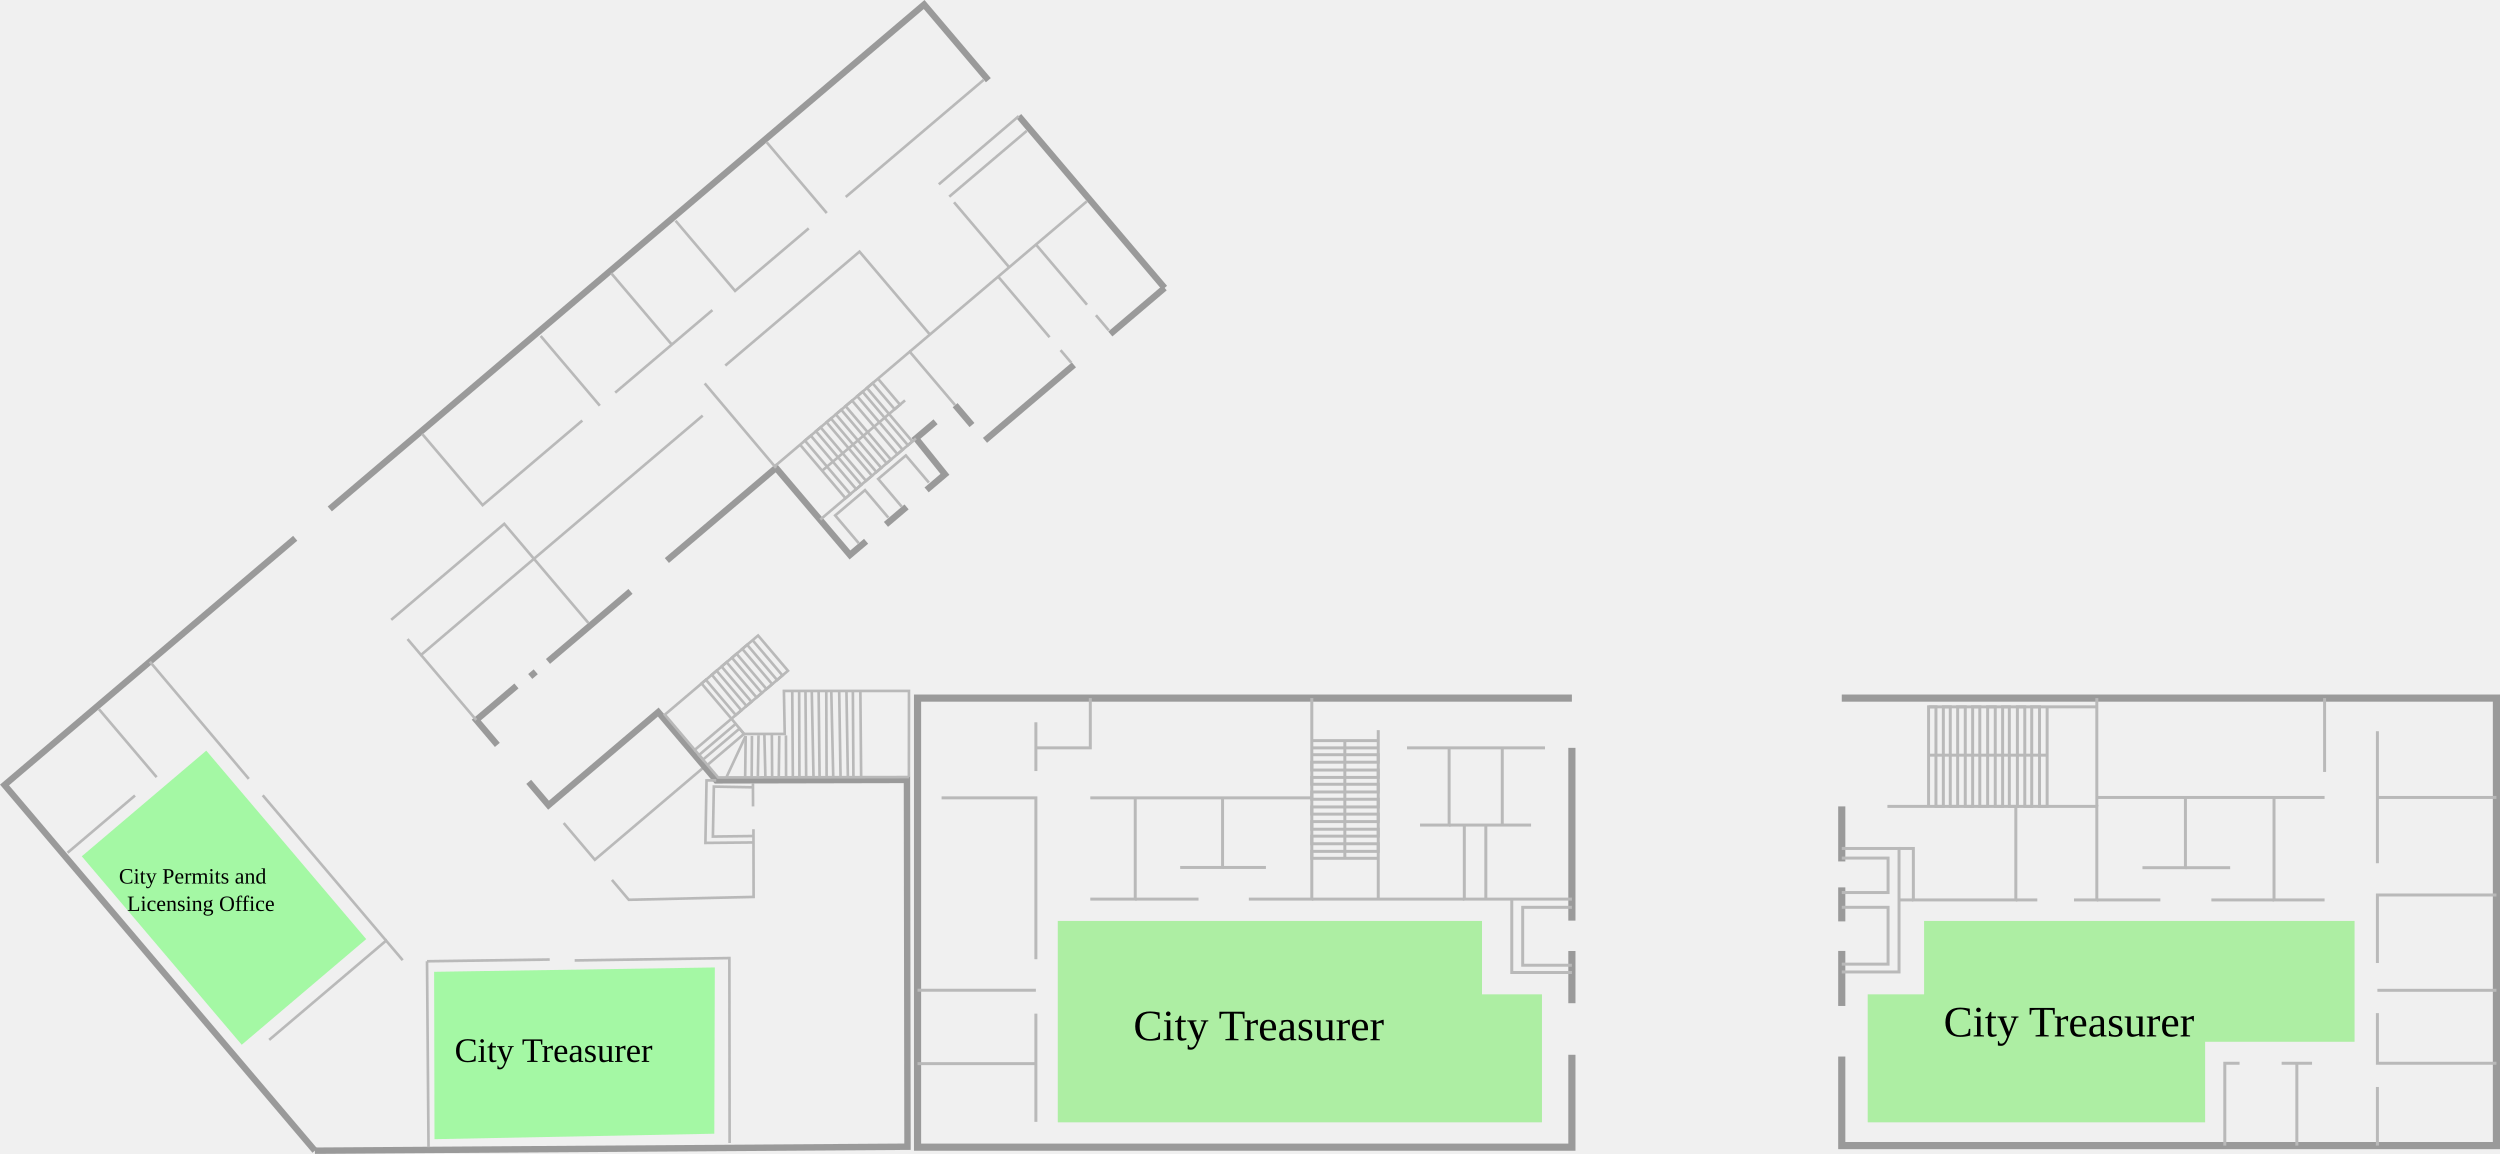
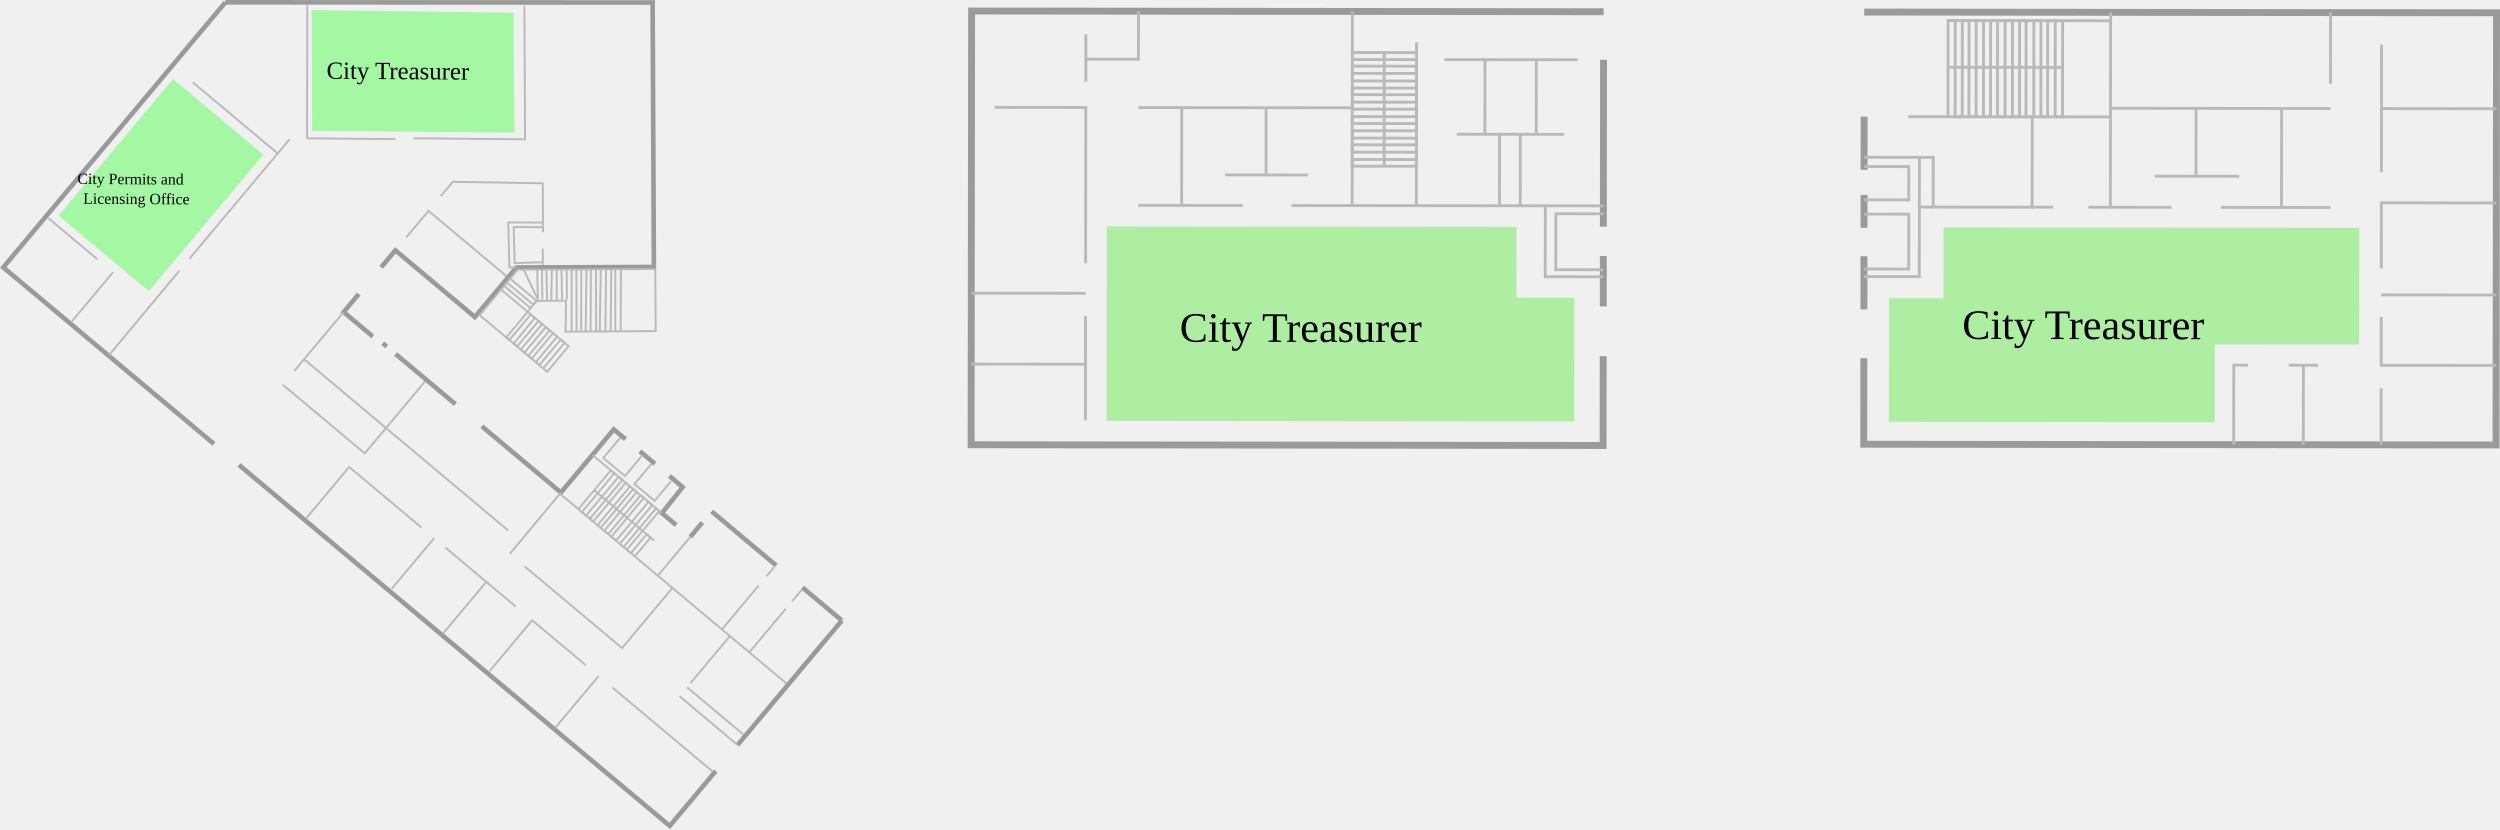
- <svg xmlns="http://www.w3.org/2000/svg" width="275.555mm" height="127.186mm" viewBox="0 0 1041.469 480.703" version="1.1" id="svg1" xml:space="preserve">
+ <svg xmlns="http://www.w3.org/2000/svg" width="266.255mm" height="88.307mm" viewBox="0 0 1006.319 333.759" version="1.1" id="svg1" xml:space="preserve">
  <defs id="defs1" />
-   <g id="layer1" transform="translate(-38.54977,-187.5154)">
-     <g id="g3" transform="matrix(1.343313,0,0,-1.343313,-77.85214,1020.975)">
-       <g id="g1" transform="matrix(0.4895804,0,0,-0.4895804,340.5868,520.8003)">
+   <g id="layer1" transform="matrix(0.9735426,0,0,0.9735426,63.35027,-198.6192)">
+     <g id="g3" transform="matrix(0.9010506,0.7552109,0.7552109,-0.9010506,-349.7969,488.2735)">
+       <g id="g1" transform="matrix(0.4113616,0.3439731,0.3439731,-0.4113616,186.8472,634.0577)">
        <g id="layer2" style="display:inline">
          <path style="display:inline;opacity:1;fill:#000000;fill-opacity:0;stroke:#9a9a9a;stroke-width:4.535;stroke-dasharray:none;stroke-opacity:1" d="M 477.022,238.665 H 62.534 V 523.121 H 477.022 v -58.525" id="path23" />
          <path style="display:inline;fill:#000000;fill-opacity:0;stroke:#b9b9b9;stroke-width:1.89;stroke-dasharray:none;stroke-opacity:1" d="M 77.767,301.847 H 137.495 V 404.066" id="path24" />
          <path style="display:inline;fill:#000000;fill-opacity:0;stroke:#b9b9b9;stroke-width:1.89;stroke-dasharray:none;stroke-opacity:1" d="M 137.495,423.708 H 62.534" id="path28" />
          <path style="display:inline;fill:#000000;fill-opacity:0;stroke:#b9b9b9;stroke-width:1.89;stroke-dasharray:none;stroke-opacity:1" d="M 137.495,470.208 H 62.534" id="path29" />
          <path style="display:inline;fill:#000000;fill-opacity:0;stroke:#b9b9b9;stroke-width:1.89;stroke-dasharray:none;stroke-opacity:1" d="m 137.495,438.54 v 68.547" id="path30" />
          <path style="display:inline;fill:#000000;fill-opacity:0;stroke:#b9b9b9;stroke-width:1.89;stroke-dasharray:none;stroke-opacity:1" d="m 137.495,253.971 v 30.896" id="path31" />
          <path style="display:inline;fill:#000000;fill-opacity:0;stroke:#b9b9b9;stroke-width:1.89;stroke-dasharray:none;stroke-opacity:1" d="m 171.969,238.665 v 31.514 h -34.474" id="path32" />
          <path style="display:inline;fill:#000000;fill-opacity:0;stroke:#b9b9b9;stroke-width:1.89;stroke-dasharray:none;stroke-opacity:1" d="M 171.969,301.847 H 312.269 V 238.665" id="path33" />
          <path style="display:inline;fill:#000000;fill-opacity:0;stroke:#b9b9b9;stroke-width:1.89;stroke-dasharray:none;stroke-opacity:1" d="m 312.269,301.847 v 64.137 h -39.885" id="path34" />
          <path style="display:inline;fill:#000000;fill-opacity:0;stroke:#9a9a9a;stroke-width:4.535;stroke-dasharray:none;stroke-opacity:1" d="m 477.022,270.179 v 109.434" id="path35" />
          <path style="display:inline;fill:#000000;fill-opacity:0;stroke:#9a9a9a;stroke-width:4.535;stroke-dasharray:none;stroke-opacity:1" d="m 477.022,398.855 v 33.071" id="path36" />
          <path style="display:inline;fill:#000000;fill-opacity:0;stroke:#b9b9b9;stroke-width:1.89;stroke-dasharray:none;stroke-opacity:1" d="M 459.986,270.179 H 372.598" id="path37" />
          <path style="display:inline;fill:#000000;fill-opacity:0;stroke:#b9b9b9;stroke-width:1.89;stroke-dasharray:none;stroke-opacity:1" d="m 399.256,270.179 v 48.905 h -18.44" id="path38" />
          <path style="display:inline;fill:#000000;fill-opacity:0;stroke:#b9b9b9;stroke-width:1.89;stroke-dasharray:none;stroke-opacity:1" d="M 399.256,319.084 H 451.167" id="path39" />
          <path style="display:inline;fill:#000000;fill-opacity:0;stroke:#b9b9b9;stroke-width:1.89;stroke-dasharray:none;stroke-opacity:1" d="m 432.928,270.179 v 48.905" id="path40" />
          <path style="display:inline;fill:#000000;fill-opacity:0;stroke:#b9b9b9;stroke-width:1.89;stroke-dasharray:none;stroke-opacity:1" d="m 408.876,319.084 v 46.901 h 68.146" id="path41" />
          <path style="display:inline;fill:#000000;fill-opacity:0;stroke:#b9b9b9;stroke-width:1.89;stroke-dasharray:none;stroke-opacity:1" d="m 422.505,319.084 v 46.901" id="path42" />
          <path style="display:inline;fill:#000000;fill-opacity:0;stroke:#b9b9b9;stroke-width:1.89;stroke-dasharray:none;stroke-opacity:1" d="M 408.876,365.984 H 312.269" id="path43" />
          <path style="display:inline;fill:#000000;fill-opacity:0;stroke:#b9b9b9;stroke-width:1.89;stroke-dasharray:none;stroke-opacity:1" d="M 354.359,365.984 V 258.955" id="path44" />
          <path style="display:inline;fill:#000000;fill-opacity:0;stroke:#b9b9b9;stroke-width:1.89;stroke-dasharray:none;stroke-opacity:1" d="m 438.941,365.984 v 46.5 h 38.082" id="path45" />
          <path style="display:inline;fill:#000000;fill-opacity:0;stroke:#b9b9b9;stroke-width:1.89;stroke-dasharray:none;stroke-opacity:1" d="m 200.429,301.847 v 64.137 h -28.461" id="path46" />
          <path style="display:inline;fill:#000000;fill-opacity:0;stroke:#b9b9b9;stroke-width:1.89;stroke-dasharray:none;stroke-opacity:1" d="m 200.429,365.984 h 40.086" id="path47" />
          <path style="display:inline;fill:#000000;fill-opacity:0;stroke:#b9b9b9;stroke-width:1.89;stroke-dasharray:none;stroke-opacity:1" d="m 255.748,301.847 v 44.094 h -26.858" id="path48" />
          <path style="display:inline;fill:#000000;fill-opacity:0;stroke:#b9b9b9;stroke-width:1.89;stroke-dasharray:none;stroke-opacity:1" d="M 283.207,345.941 H 255.748" id="path49" />
          <path style="display:inline;fill:#000000;fill-opacity:0;stroke:#9a9a9a;stroke-width:4.535;stroke-dasharray:none;stroke-opacity:1" d="M 647.967,238.665 H 1062.655 V 522.115 H 647.967 v -56.407" id="path71" />
          <path style="display:inline;fill:#000000;fill-opacity:0;stroke:#9a9a9a;stroke-width:4.535;stroke-dasharray:none;stroke-opacity:1" d="m 647.967,307.26 v 34.864" id="path72" />
          <path style="display:inline;fill:#000000;fill-opacity:0;stroke:#9a9a9a;stroke-width:4.535;stroke-dasharray:none;stroke-opacity:1" d="M 647.967,358.564 V 380.107" id="path73" />
          <path style="display:inline;fill:#000000;fill-opacity:0;stroke:#9a9a9a;stroke-width:4.535;stroke-dasharray:none;stroke-opacity:1" d="m 647.967,398.814 v 34.864" id="path74" />
          <path style="display:inline;fill:#000000;fill-opacity:0;stroke:#b9b9b9;stroke-width:1.89;stroke-dasharray:none;stroke-opacity:1" d="m 647.967,333.904 h 36.282 v 78.232 h -36.282" id="path75" />
          <path style="display:inline;fill:#000000;fill-opacity:0;stroke:#b9b9b9;stroke-width:1.89;stroke-dasharray:none;stroke-opacity:1" d="m 684.249,333.904 h 9.07 v 32.597 h 64.91 v -59.241 h -81.35" id="path76" />
          <path style="display:inline;fill:#000000;fill-opacity:0;stroke:#b9b9b9;stroke-width:1.89;stroke-dasharray:none;stroke-opacity:1" d="m 693.319,366.501 h -9.07" id="path77" />
          <path style="display:inline;fill:#000000;fill-opacity:0;stroke:#b9b9b9;stroke-width:1.89;stroke-dasharray:none;stroke-opacity:1" d="m 758.229,366.501 h 13.606" id="path78" />
          <path style="display:inline;fill:#000000;fill-opacity:0;stroke:#b9b9b9;stroke-width:1.89;stroke-dasharray:none;stroke-opacity:1" d="m 758.229,307.26 h 51.304 v 59.241 h -14.456" id="path79" />
          <path style="display:inline;fill:#000000;fill-opacity:0;stroke:#b9b9b9;stroke-width:1.89;stroke-dasharray:none;stroke-opacity:1" d="m 809.534,366.501 h 40.25" id="path80" />
          <path style="display:inline;fill:#000000;fill-opacity:0;stroke:#b9b9b9;stroke-width:1.89;stroke-dasharray:none;stroke-opacity:1" d="m 921.78,301.591 v 64.91 h 32.03" id="path83" />
          <path style="display:inline;fill:#000000;fill-opacity:0;stroke:#b9b9b9;stroke-width:1.89;stroke-dasharray:none;stroke-opacity:1" d="M 809.534,307.26 V 238.665" id="path81" />
          <path style="display:inline;fill:#000000;fill-opacity:0;stroke:#b9b9b9;stroke-width:1.89;stroke-dasharray:none;stroke-opacity:1" d="M 809.534,301.591 H 953.81" id="path82" />
          <path style="display:inline;fill:#000000;fill-opacity:0;stroke:#b9b9b9;stroke-width:1.89;stroke-dasharray:none;stroke-opacity:1" d="M 921.78,366.501 H 882.097" id="path84" />
          <path style="display:inline;fill:#000000;fill-opacity:0;stroke:#b9b9b9;stroke-width:1.89;stroke-dasharray:none;stroke-opacity:1" d="M 865.657,301.591 V 346.093 H 838.445" id="path85" />
          <path style="display:inline;fill:#000000;fill-opacity:0;stroke:#b9b9b9;stroke-width:1.89;stroke-dasharray:none;stroke-opacity:1" d="m 865.657,346.093 h 28.345" id="path86" />
          <path style="display:inline;fill:#000000;fill-opacity:0;stroke:#b9b9b9;stroke-width:1.89;stroke-dasharray:none;stroke-opacity:1" d="m 987.257,259.64 v 83.618" id="path87" />
          <path style="display:inline;fill:#000000;fill-opacity:0;stroke:#b9b9b9;stroke-width:1.89;stroke-dasharray:none;stroke-opacity:1" d="m 987.257,301.591 h 75.398" id="path88" />
          <path style="display:inline;fill:#000000;fill-opacity:0;stroke:#b9b9b9;stroke-width:1.89;stroke-dasharray:none;stroke-opacity:1" d="m 1062.655,363.383 h -75.398 v 43.084" id="path89" />
          <path style="display:inline;fill:#000000;fill-opacity:0;stroke:#b9b9b9;stroke-width:1.89;stroke-dasharray:none;stroke-opacity:1" d="m 987.257,423.758 h 75.398" id="path90" />
          <path style="display:inline;fill:#000000;fill-opacity:0;stroke:#b9b9b9;stroke-width:1.89;stroke-dasharray:none;stroke-opacity:1" d="m 987.257,438.214 v 31.746 h 75.398" id="path91" />
          <path style="display:inline;fill:#000000;fill-opacity:0;stroke:#b9b9b9;stroke-width:1.89;stroke-dasharray:none;stroke-opacity:1" d="m 987.257,484.983 v 37.132" id="path92" />
          <path style="display:inline;fill:#000000;fill-opacity:0;stroke:#b9b9b9;stroke-width:1.89;stroke-dasharray:none;stroke-opacity:1" d="m 926.598,469.96 h 19.275" id="path93" />
          <path style="display:inline;fill:#000000;fill-opacity:0;stroke:#b9b9b9;stroke-width:1.89;stroke-dasharray:none;stroke-opacity:1" d="m 936.236,469.96 v 52.155" id="path94" />
          <path style="display:inline;fill:#000000;fill-opacity:0;stroke:#b9b9b9;stroke-width:1.89;stroke-dasharray:none;stroke-opacity:1" d="m 899.954,469.96 h -9.354 v 52.155" id="path95" />
          <path style="display:inline;fill:#000000;fill-opacity:0;stroke:#b9b9b9;stroke-width:1.89;stroke-dasharray:none;stroke-opacity:1" d="M 953.81,285.434 V 238.665" id="path96" />
          <path style="fill:#000000;fill-opacity:0;stroke:#b9b9b9;stroke-width:1.89;stroke-opacity:1" d="m 312.269,265.593 h 42.09" id="path20" />
          <path style="fill:#000000;fill-opacity:0;stroke:#b9b9b9;stroke-width:1.89;stroke-opacity:1" d="m 312.269,270.199 h 42.09" id="path21" />
          <path style="fill:#000000;fill-opacity:0;stroke:#b9b9b9;stroke-width:1.89;stroke-opacity:1" d="m 312.269,274.521 h 42.09 v 4.748 h -42.09 v 4.96 h 42.09 v 4.677 h -42.09 v 4.323 h 42.09 v 4.89 h -42.09 v 4.606 h 42.09 v 4.89 h -42.09 v 4.535 h 42.09 v 4.748 h -42.09 v 4.819 h 42.09 v 4.393 h -42.09 v 4.819 h 42.09 v 4.819 h -42.09 v 4.393 h 42.09" id="path22" />
          <path style="fill:#000000;fill-opacity:0;stroke:#b9b9b9;stroke-width:1.89;stroke-opacity:1" d="m 333.196,265.593 v 74.547" id="path25" />
          <path style="fill:#000000;fill-opacity:0;stroke:#b9b9b9;stroke-width:1.89;stroke-opacity:1" d="m 702.956,244.192 h 75.114 31.038" id="path50" />
          <path style="fill:#000000;fill-opacity:0;stroke:#b9b9b9;stroke-width:1.89;stroke-opacity:1" d="m 702.956,274.805 h 75.114" id="path51" />
          <path style="fill:#000000;fill-opacity:0;stroke:#b9b9b9;stroke-width:1.89;stroke-opacity:1" d="m 702.956,307.26 v -63.068 h 4.677 v 63.068 h 4.677 v -63.068 h 4.393 v 63.068 h 4.677 v -63.068 h 4.819 v 63.068 h 4.677 v -63.068 h 4.535 v 63.068 h 4.96 v -63.068 h 4.819 v 63.068 h 4.677 v -63.068 h 4.252 v 63.068 h 5.102 v -63.068 h 4.677 v 63.068 h 4.393 v -63.068 h 4.96 v 63.068 h 4.819 v -63.068" id="path52" />
          <path style="fill:#b9b9b9;fill-opacity:0;stroke:#b9b9b9;stroke-width:1.89;stroke-dasharray:none;stroke-opacity:1" d="m 477.022,371.195 h -31.167 v 36.679 h 31.167" id="path100" />
          <path style="fill:#b9b9b9;fill-opacity:0;stroke:#b9b9b9;stroke-width:1.89;stroke-dasharray:none;stroke-opacity:1" d="m 647.967,339.998 h 29.337 v 21.826 h -29.337" id="path105" />
          <path style="fill:#b9b9b9;fill-opacity:0;stroke:#b9b9b9;stroke-width:1.89;stroke-dasharray:none;stroke-opacity:1" d="m 647.967,371.178 h 29.337 v 35.998 h -29.337" id="path107" />
        </g>
        <g id="layer3" style="display:inline">
          <path class="rooms" data-floorlocation="First Floor" data-roomname="Lipa City Treasurer_s Office" style="fill:#6bec56;fill-opacity:0.5;stroke:#b9b9b9;stroke-width:1.89;stroke-dasharray:none;stroke-opacity:0" d="m 151.362,379.823 h 268.711 v 46.486 h 37.982 V 507.376 H 151.362 Z" id="path101" />
          <path class="rooms" data-floorlocation="First Floor" data-roomname="Lipa City Treasurer_s Office" style="fill:#6bec56;fill-opacity:0.5;stroke:#b9b9b9;stroke-width:1.89;stroke-dasharray:none;stroke-opacity:0" d="m 700.122,379.823 v 46.486 h -35.715 v 81.067 h 213.721 v -51.021 h 94.672 v -76.532 z" id="path106" />
        </g>
+         <text xml:space="preserve" style="font-size:18.159px;text-align:start;writing-mode:lr-tb;direction:ltr;text-anchor:start;fill:#ffffff;fill-opacity:1;stroke:#b9b9b9;stroke-width:1.756;stroke-opacity:0" x="848.237" y="619.287" id="text1" transform="matrix(1.520543,0,0,1.520543,-577.2932,-488.6679)">
+           <tspan id="tspan1" x="848.237" y="619.287" style="fill:#000000;fill-opacity:1;stroke-width:1.756">City Treasurer</tspan>
+         </text>
+         <text xml:space="preserve" style="font-size:18.159px;text-align:start;writing-mode:lr-tb;direction:ltr;text-anchor:start;fill:#ffffff;fill-opacity:1;stroke:#b9b9b9;stroke-width:1.756;stroke-opacity:0" x="510.714" y="620.89" id="text2" transform="matrix(1.520543,0,0,1.520543,-577.2932,-488.6679)">
+           <tspan id="tspan2" x="510.714" y="620.89" style="fill:#000000;fill-opacity:1;stroke-width:1.756">City Treasurer</tspan>
+         </text>
      </g>
-       <g id="g2" transform="matrix(0.3343996,0.2838047,-0.2838047,0.3343996,227.2483,107.7176)">
+       <g id="g2" transform="matrix(0.3585888,2.6770996e-5,2.6770996e-5,-0.3585888,35.8575,511.035)">
        <g id="layer2-1">
          <path style="fill:#59ff59;fill-opacity:0;stroke:#9a9a9a;stroke-width:4.535;stroke-dasharray:none;stroke-opacity:1" d="m 488.385,491.453 h 5.102" id="path14" />
          <path style="fill:#59ff59;fill-opacity:0;stroke:#9a9a9a;stroke-width:4.535;stroke-dasharray:none;stroke-opacity:1" d="m 504.825,491.453 h 76.532" id="path15" />
          <path style="fill:#59ff59;fill-opacity:0;stroke:#9a9a9a;stroke-width:4.535;stroke-dasharray:none;stroke-opacity:1" d="m 615.087,491.453 h 101.248 v -80.773 h 14.966" id="path16" />
          <path style="fill:#59ff59;fill-opacity:0;stroke:#9a9a9a;stroke-width:4.535;stroke-dasharray:none;stroke-opacity:1" d="m 749.726,410.68 h 19.122" id="path17" />
          <path style="fill:#59ff59;fill-opacity:0;stroke:#9a9a9a;stroke-width:4.535;stroke-dasharray:none;stroke-opacity:1" d="m 787.424,410.68 h 17.007 l 0.85,32.636 h 18.141" id="path18" />
          <path style="fill:#59ff59;fill-opacity:0;stroke:#9a9a9a;stroke-width:4.535;stroke-dasharray:none;stroke-opacity:1" d="M 841.563,443.316 V 424.892" id="path20-7" />
          <path style="fill:#59ff59;fill-opacity:0;stroke:#9a9a9a;stroke-width:4.535;stroke-dasharray:none;stroke-opacity:1" d="m 841.563,410.68 h 82.484" id="path21-1" />
          <path style="fill:#59ff59;fill-opacity:0;stroke:#9a9a9a;stroke-width:4.535;stroke-dasharray:none;stroke-opacity:1" d="m 957.778,410.68 h 50.382" id="path22-1" />
          <path style="fill:#59ff59;fill-opacity:0;stroke:#9a9a9a;stroke-width:4.535;stroke-dasharray:none;stroke-opacity:1" d="M 1008.16,410.68 V 570.021" id="path23-5" />
          <path style="fill:#59ff59;fill-opacity:0;stroke:#9a9a9a;stroke-width:4.535;stroke-dasharray:none;stroke-opacity:1" d="m 1008.16,603.293 v 70.185 H 456.979" id="path24-2" />
          <path style="fill:#59ff59;fill-opacity:0;stroke:#9a9a9a;stroke-width:4.535;stroke-dasharray:none;stroke-opacity:1" d="M 424.911,673.477 H 155.331 V 334.316" id="path25-7" />
          <path style="fill:#59ff59;fill-opacity:0;stroke:#b9b9b9;stroke-width:1.89;stroke-dasharray:none;stroke-opacity:1" d="m 382.419,148.719 84.481,99.814 -84.481,69.498" id="path28-6" />
          <path style="fill:#59ff59;fill-opacity:0;stroke:#b9b9b9;stroke-width:1.89;stroke-dasharray:none;stroke-opacity:1" d="m 302.441,385.138 66.95,-55.202" id="path30-1" />
          <path style="fill:#59ff59;fill-opacity:0;stroke:#b9b9b9;stroke-width:1.89;stroke-dasharray:none;stroke-opacity:1" d="M 559.531,331.92 549.043,319.448" id="path32-4" />
          <path style="fill:#59ff59;fill-opacity:0;stroke:#b9b9b9;stroke-width:1.89;stroke-dasharray:none;stroke-opacity:1" d="m 538.839,306.976 -30.896,-36.565 -68.595,55.556 v 18.424" id="path33-2" />
          <path style="fill:#59ff59;fill-opacity:0;stroke:#b9b9b9;stroke-width:1.89;stroke-dasharray:none;stroke-opacity:1" d="M 541.106,363.1 H 439.348 v 34.014" id="path34-3" />
          <path style="fill:#59ff59;fill-opacity:0;stroke:#9a9a9a;stroke-width:4.535;stroke-dasharray:none;stroke-opacity:1" d="M 155.331,334.316 476.621,65.34 644.14,263.325 541.106,350.344 v 63.342 H 439.348 v 21.646" id="path37-2" />
          <path style="fill:#59ff59;fill-opacity:0;stroke:#9a9a9a;stroke-width:4.535;stroke-dasharray:none;stroke-opacity:1" d="m 439.348,469.606 v 23.049 h 37.274" id="path38-2" />
          <path style="fill:#59ff59;fill-opacity:0;stroke:#b9b9b9;stroke-width:1.89;stroke-dasharray:none;stroke-opacity:1" d="M 181.389,414.971 H 289.821 V 396.85" id="path41-1" />
          <path style="fill:#59ff59;fill-opacity:0;stroke:#b9b9b9;stroke-width:1.89;stroke-dasharray:none;stroke-opacity:1" d="M 289.821,414.971 V 549.778" id="path42-6" />
          <path style="fill:#59ff59;fill-opacity:0;stroke:#b9b9b9;stroke-width:1.89;stroke-dasharray:none;stroke-opacity:1" d="m 289.821,565.011 0.3,108.467" id="path43-8" />
          <path style="fill:#59ff59;fill-opacity:0;stroke:#b9b9b9;stroke-width:1.89;stroke-dasharray:none;stroke-opacity:1" d="m 240.916,671.238 v -63.135" id="path44-5" />
          <path style="fill:#59ff59;fill-opacity:0;stroke:#b9b9b9;stroke-width:1.89;stroke-dasharray:none;stroke-opacity:1" d="M 220.873,608.103 H 158.339" id="path45-7" />
          <path style="fill:#59ff59;fill-opacity:0;stroke:#b9b9b9;stroke-width:1.89;stroke-dasharray:none;stroke-opacity:1" d="m 439.348,492.656 v 75.095" id="path46-6" />
          <path style="fill:#59ff59;fill-opacity:0;stroke:#b9b9b9;stroke-width:1.89;stroke-dasharray:none;stroke-opacity:1" d="M 439.348,585.608 H 544.224 V 493.558" id="path47-1" />
          <path style="fill:#59ff59;fill-opacity:0;stroke:#b9b9b9;stroke-width:1.89;stroke-dasharray:none;stroke-opacity:1" d="M 544.224,553.185 H 700.702" id="path48-8" />
          <path style="fill:#59ff59;fill-opacity:0;stroke:#b9b9b9;stroke-width:1.89;stroke-dasharray:none;stroke-opacity:1" d="m 716.335,491.453 0.2,78.168" id="path49-9" />
          <path style="fill:#59ff59;fill-opacity:0;stroke:#b9b9b9;stroke-width:1.89;stroke-dasharray:none;stroke-opacity:1" d="m 541.106,671.639 v -66.042 h 92.451" id="path50-2" />
          <path style="fill:#59ff59;fill-opacity:0;stroke:#b9b9b9;stroke-width:1.89;stroke-dasharray:none;stroke-opacity:1" d="M 664.023,605.598 H 754.216" id="path51-7" />
          <path style="fill:#59ff59;fill-opacity:0;stroke:#b9b9b9;stroke-width:1.89;stroke-dasharray:none;stroke-opacity:1" d="m 716.535,605.598 v 66.242" id="path52-9" />
          <path style="fill:#59ff59;fill-opacity:0;stroke:#b9b9b9;stroke-width:1.89;stroke-dasharray:none;stroke-opacity:1" d="m 649.792,605.598 v 64.639" id="path53" />
          <path style="fill:#59ff59;fill-opacity:0;stroke:#b9b9b9;stroke-width:1.89;stroke-dasharray:none;stroke-opacity:1" d="m 775.236,670.643 v -65.045 h 68.311" id="path54" />
          <path style="fill:#59ff59;fill-opacity:0;stroke:#b9b9b9;stroke-width:1.89;stroke-dasharray:none;stroke-opacity:1" d="m 860.271,605.598 v 65.896" id="path55" />
          <path style="fill:#59ff59;fill-opacity:0;stroke:#b9b9b9;stroke-width:1.89;stroke-dasharray:none;stroke-opacity:1" d="m 877.845,605.598 h 127.978" id="path56" />
          <path style="fill:#59ff59;fill-opacity:0;stroke:#b9b9b9;stroke-width:1.89;stroke-dasharray:none;stroke-opacity:1" d="M 716.535,492.92 H 841.563 v -49.604" id="path58" />
          <path style="fill:#59ff59;fill-opacity:0;stroke:#b9b9b9;stroke-width:1.89;stroke-dasharray:none;stroke-opacity:1" d="m 841.563,492.92 h 164.259" id="path59" />
          <path style="fill:#59ff59;fill-opacity:0;stroke:#b9b9b9;stroke-width:1.89;stroke-dasharray:none;stroke-opacity:1" d="M 923.579,412.881 V 424.71" id="path60" />
          <path style="fill:#59ff59;fill-opacity:0;stroke:#b9b9b9;stroke-width:1.89;stroke-dasharray:none;stroke-opacity:1" d="m 923.579,436.736 v 56.184" id="path61" />
          <path style="fill:#59ff59;fill-opacity:0;stroke:#b9b9b9;stroke-width:1.89;stroke-dasharray:none;stroke-opacity:1" d="m 958.628,413.341 v 14.031" id="path62" />
          <path style="fill:#59ff59;fill-opacity:0;stroke:#b9b9b9;stroke-width:1.89;stroke-dasharray:none;stroke-opacity:1" d="m 958.628,437.137 v 55.783" id="path63" />
          <path style="fill:#59ff59;fill-opacity:0;stroke:#b9b9b9;stroke-width:1.89;stroke-dasharray:none;stroke-opacity:1" d="m 933.801,492.92 v 60.266" id="path64" />
          <path style="fill:#59ff59;fill-opacity:0;stroke:#b9b9b9;stroke-width:1.89;stroke-dasharray:none;stroke-opacity:1" d="M 1005.755,558.397 H 933.801" id="path65" />
          <path style="fill:#59ff59;fill-opacity:0;stroke:#b9b9b9;stroke-width:1.89;stroke-dasharray:none;stroke-opacity:1" d="m 933.801,569.821 74.359,0.2" id="path66" />
          <path style="fill:#59ff59;fill-opacity:0;stroke:#b9b9b9;stroke-width:1.89;stroke-dasharray:none;stroke-opacity:1" d="m 716.535,443.316 88.746,-10e-6" id="path67" />
          <path style="fill:#59ff59;fill-opacity:0;stroke:#b9b9b9;stroke-width:1.89;stroke-dasharray:none;stroke-opacity:1" d="m 739.885,468.805 h 76.876" id="path83-5" />
          <path style="fill:#59ff59;fill-opacity:0;stroke:#b9b9b9;stroke-width:1.89;stroke-dasharray:none;stroke-opacity:1" d="M 739.885,492.92 V 443.316 h 4.51 v 49.604 h 5.412 V 443.316 h 4.81 v 49.604 h 4.309 V 443.316 h 5.512 v 49.604 h 4.109 V 443.316 h 4.51 v 49.604 h 5.011 V 443.316 h 4.009 v 49.604 h 6.013 V 443.316 h 4.81 v 49.604 h 4.911 V 443.316 h 4.109 v 49.604 h 5.211 V 468.805 h 4.955 v 24.115" id="path84-4" />
          <path style="fill:#59ff59;fill-opacity:0;stroke:#b9b9b9;stroke-width:1.89;stroke-dasharray:none;stroke-opacity:1" d="M 735.777,569.821 H 860.271 V 492.92" id="path85-3" />
          <path style="fill:#59ff59;fill-opacity:0;stroke:#b9b9b9;stroke-width:1.89;stroke-dasharray:none;stroke-opacity:1" d="M 302.441,385.138 218.186,284.23" id="path86-1" />
          <path style="fill:#59ff59;fill-opacity:0;stroke:#b9b9b9;stroke-width:1.89;stroke-dasharray:none;stroke-opacity:1" d="m 532.802,299.832 -26.135,21.742 29.195,33.164 5.244,-4.393" id="path87-2" />
          <path style="fill:#59ff59;fill-opacity:0;stroke:#b9b9b9;stroke-width:1.89;stroke-dasharray:none;stroke-opacity:1" d="m 438.639,553.011 105.585,0.174" id="path88-3" />
          <path style="fill:#59ff59;fill-opacity:0;stroke:#b9b9b9;stroke-width:1.89;stroke-dasharray:none;stroke-opacity:1" d="m 543.465,376.607 h 86.485 v 32.67 h -86.485 z" id="path102" />
          <path style="fill:#59ff59;fill-opacity:0;stroke:#b9b9b9;stroke-width:1.89;stroke-dasharray:none;stroke-opacity:1" d="m 577.538,376.607 v 32.67 h 4.009 v -32.67 h 5.161 l 0.351,32.67 h 4.409 v -32.67 h 4.61 v 32.67 h 4.71 v -32.67 h 4.911 v 32.67 h 4.309 v -32.67 h 5.311 v 32.67 h 4.51 v -32.67 h 5.011 v 32.67" id="path103" />
          <path style="fill:#59ff59;fill-opacity:0;stroke:#b9b9b9;stroke-width:1.89;stroke-dasharray:none;stroke-opacity:1" d="m 577.538,376.607 -0.2,-13.93 21.947,-18.64 19.241,23.55 67.424,-57.21 -39.464,-46.412" id="path119" />
          <path style="fill:#59ff59;fill-opacity:0;stroke:#b9b9b9;stroke-width:1.89;stroke-dasharray:none;stroke-opacity:1" d="m 543.465,376.607 10e-6,-25.554 103.021,-87.087" id="path120" />
          <path style="fill:#59ff59;fill-opacity:0;stroke:#b9b9b9;stroke-width:1.89;stroke-dasharray:none;stroke-opacity:1" d="M 577.337,371.897 H 543.465 v -4.309 h 33.873 v -4.911 H 543.465" id="path121" />
          <path style="fill:#59ff59;fill-opacity:0;stroke:#b9b9b9;stroke-width:1.89;stroke-dasharray:none;stroke-opacity:1" d="M 577.337,360.832 548.074,347.368" id="path122" />
          <path style="fill:#59ff59;fill-opacity:0;stroke:#b9b9b9;stroke-width:1.89;stroke-dasharray:none;stroke-opacity:1" d="M 577.337,360.832 558.397,339.077" id="path123" />
          <path style="fill:#59ff59;fill-opacity:0;stroke:#b9b9b9;stroke-width:1.89;stroke-dasharray:none;stroke-opacity:1" d="m 561.904,336.101 18.84,21.897" id="path124" />
          <path style="fill:#59ff59;fill-opacity:0;stroke:#b9b9b9;stroke-width:1.89;stroke-dasharray:none;stroke-opacity:1" d="M 584.553,355.305 565.412,333.479" id="path125" />
          <path style="fill:#59ff59;fill-opacity:0;stroke:#b9b9b9;stroke-width:1.89;stroke-dasharray:none;stroke-opacity:1" d="M 588.311,353.357 569.32,329.865" id="path126" />
          <path style="fill:#59ff59;fill-opacity:0;stroke:#b9b9b9;stroke-width:1.89;stroke-dasharray:none;stroke-opacity:1" d="m 573.128,326.96 18.74,22.393" id="path127" />
          <path style="fill:#59ff59;fill-opacity:0;stroke:#b9b9b9;stroke-width:1.89;stroke-dasharray:none;stroke-opacity:1" d="M 595.576,345.597 576.22,323.363" id="path128" />
          <path style="fill:#59ff59;fill-opacity:0;stroke:#b9b9b9;stroke-width:1.89;stroke-dasharray:none;stroke-opacity:1" d="m 580.744,320.724 18.54,21.967" id="path129" />
          <path style="fill:#59ff59;fill-opacity:0;stroke:#b9b9b9;stroke-width:1.89;stroke-dasharray:none;stroke-opacity:1" d="M 623.025,363.77 583.828,316.933" id="path130" />
          <path style="fill:#59ff59;fill-opacity:0;stroke:#b9b9b9;stroke-width:1.89;stroke-dasharray:none;stroke-opacity:1" d="m 587.375,313.934 39.363,46.685" id="path131" />
          <path style="fill:#59ff59;fill-opacity:0;stroke:#b9b9b9;stroke-width:1.89;stroke-dasharray:none;stroke-opacity:1" d="M 630.151,357.723 591.01,310.861" id="path132" />
          <path style="fill:#59ff59;fill-opacity:0;stroke:#b9b9b9;stroke-width:1.89;stroke-dasharray:none;stroke-opacity:1" d="m 594.975,307.509 38.565,47.338" id="path133" />
          <path style="fill:#59ff59;fill-opacity:0;stroke:#b9b9b9;stroke-width:1.89;stroke-dasharray:none;stroke-opacity:1" d="M 637.24,351.708 598.262,304.731" id="path134" />
          <path style="fill:#59ff59;fill-opacity:0;stroke:#b9b9b9;stroke-width:1.89;stroke-dasharray:none;stroke-opacity:1" d="m 602.056,301.523 39.302,46.691" id="path135" />
          <path style="fill:#59ff59;fill-opacity:0;stroke:#b9b9b9;stroke-width:1.89;stroke-dasharray:none;stroke-opacity:1" d="m 644.062,345.919 -38.428,-47.421" id="path136" />
          <path style="fill:#59ff59;fill-opacity:0;stroke:#b9b9b9;stroke-width:1.89;stroke-dasharray:none;stroke-opacity:1" d="m 609.582,295.162 38.75,47.135" id="path137" />
          <path style="fill:#59ff59;fill-opacity:0;stroke:#b9b9b9;stroke-width:1.89;stroke-dasharray:none;stroke-opacity:1" d="M 652.237,338.983 613.535,291.82" id="path138" />
          <path style="fill:#59ff59;fill-opacity:0;stroke:#b9b9b9;stroke-width:1.89;stroke-dasharray:none;stroke-opacity:1" d="m 616.528,289.29 39.172,46.755" id="path139" />
          <path style="fill:#59ff59;fill-opacity:0;stroke:#b9b9b9;stroke-width:1.89;stroke-dasharray:none;stroke-opacity:1" d="m 659.743,332.614 -39.039,-46.855" id="path140" />
          <path style="fill:#59ff59;fill-opacity:0;stroke:#b9b9b9;stroke-width:1.89;stroke-dasharray:none;stroke-opacity:1" d="m 535.729,303.297 -22.118,18.278 23.385,26.503 20.743,-18.287" id="path141" />
          <path style="fill:#59ff59;fill-opacity:0;stroke:#b9b9b9;stroke-width:1.89;stroke-dasharray:none;stroke-opacity:1" d="m 726.457,412.885 v 25.855 H 754.116 v -25.455" id="path154" />
          <path style="fill:#59ff59;fill-opacity:0;stroke:#b9b9b9;stroke-width:1.89;stroke-dasharray:none;stroke-opacity:1" d="m 766.342,412.985 v 25.755 h 25.655 v -25.154" id="path155" />
        </g>
        <g id="layer3-3">
          <path class="rooms" data-floorlocation="First Floor" data-roomname="Lipa City Permits and Licensing Office" style="fill:#59ff59;fill-opacity:0.5;stroke:#b9b9b9;stroke-width:1.89;stroke-dasharray:none;stroke-opacity:0" d="M 279.8,599.685 H 164.352 V 424.911 h 115.447 z" id="path144" />
          <path class="rooms" data-floorlocation="First Floor" data-roomname="Lipa City Treasurer_s Office" style="fill:#59ff59;fill-opacity:0.5;stroke:#b9b9b9;stroke-width:1.89;stroke-dasharray:none;stroke-opacity:0" d="m 225.082,285.812 76.364,90.394 153.329,-126.07 -76.364,-89.392 z" id="path150" />
        </g>
+         <text xml:space="preserve" style="font-size:24.333px;text-align:start;writing-mode:lr-tb;direction:ltr;text-anchor:start;fill:#ffffff;fill-opacity:1;stroke:#b9b9b9;stroke-width:2.353;stroke-opacity:0" x="6.179" y="430.942" id="text3" transform="rotate(-39.60597)">
+           <tspan id="tspan3" x="6.179" y="430.942" style="fill:#000000;fill-opacity:1;stroke-width:2.353">City Treasurer</tspan>
+         </text>
+         <text xml:space="preserve" style="font-size:15.51px;text-align:start;writing-mode:lr-tb;direction:ltr;text-anchor:start;fill:#ffffff;fill-opacity:1;stroke:#b9b9b9;stroke-width:1.5;stroke-opacity:0" x="-162.095" y="535.61" id="text5" transform="rotate(-39.60597)">
+           <tspan x="-162.095" y="535.61" style="text-align:center;text-anchor:middle;fill:#000000;fill-opacity:1;stroke-width:1.5" id="tspan6">City Permits and </tspan>
+           <tspan x="-162.095" y="554.998" style="text-align:center;text-anchor:middle;fill:#000000;fill-opacity:1;stroke-width:1.5" id="tspan7">Licensing Office</tspan>
+         </text>
      </g>
    </g>
-     <text xml:space="preserve" style="font-size:18.159px;text-align:start;writing-mode:lr-tb;direction:ltr;text-anchor:start;fill:#ffffff;fill-opacity:1;stroke:#b9b9b9;stroke-width:1.756;stroke-opacity:0" x="848.237" y="619.287" id="text1">
-       <tspan id="tspan1" x="848.237" y="619.287" style="fill:#000000;fill-opacity:1;stroke-width:1.756">City Treasurer</tspan>
-     </text>
-     <text xml:space="preserve" style="font-size:18.159px;text-align:start;writing-mode:lr-tb;direction:ltr;text-anchor:start;fill:#ffffff;fill-opacity:1;stroke:#b9b9b9;stroke-width:1.756;stroke-opacity:0" x="510.714" y="620.89" id="text2">
-       <tspan id="tspan2" x="510.714" y="620.89" style="fill:#000000;fill-opacity:1;stroke-width:1.756">City Treasurer</tspan>
-     </text>
-     <text xml:space="preserve" style="font-size:14.336px;text-align:start;writing-mode:lr-tb;direction:ltr;text-anchor:start;fill:#ffffff;fill-opacity:1;stroke:#b9b9b9;stroke-width:1.386;stroke-opacity:0" x="227.931" y="629.902" id="text3">
-       <tspan id="tspan3" x="227.931" y="629.902" style="fill:#000000;fill-opacity:1;stroke-width:1.386">City Treasurer</tspan>
-     </text>
-     <text xml:space="preserve" style="font-size:9.138px;text-align:start;writing-mode:lr-tb;direction:ltr;text-anchor:start;fill:#ffffff;fill-opacity:1;stroke:#b9b9b9;stroke-width:0.884;stroke-opacity:0" x="127.94" y="555.588" id="text5">
-       <tspan x="127.94" y="555.588" style="text-align:center;text-anchor:middle;fill:#000000;fill-opacity:1;stroke-width:0.884" id="tspan6">City Permits and </tspan>
-       <tspan x="127.94" y="567.011" style="text-align:center;text-anchor:middle;fill:#000000;fill-opacity:1;stroke-width:0.884" id="tspan7">Licensing Office</tspan>
-     </text>
  </g>
</svg>
